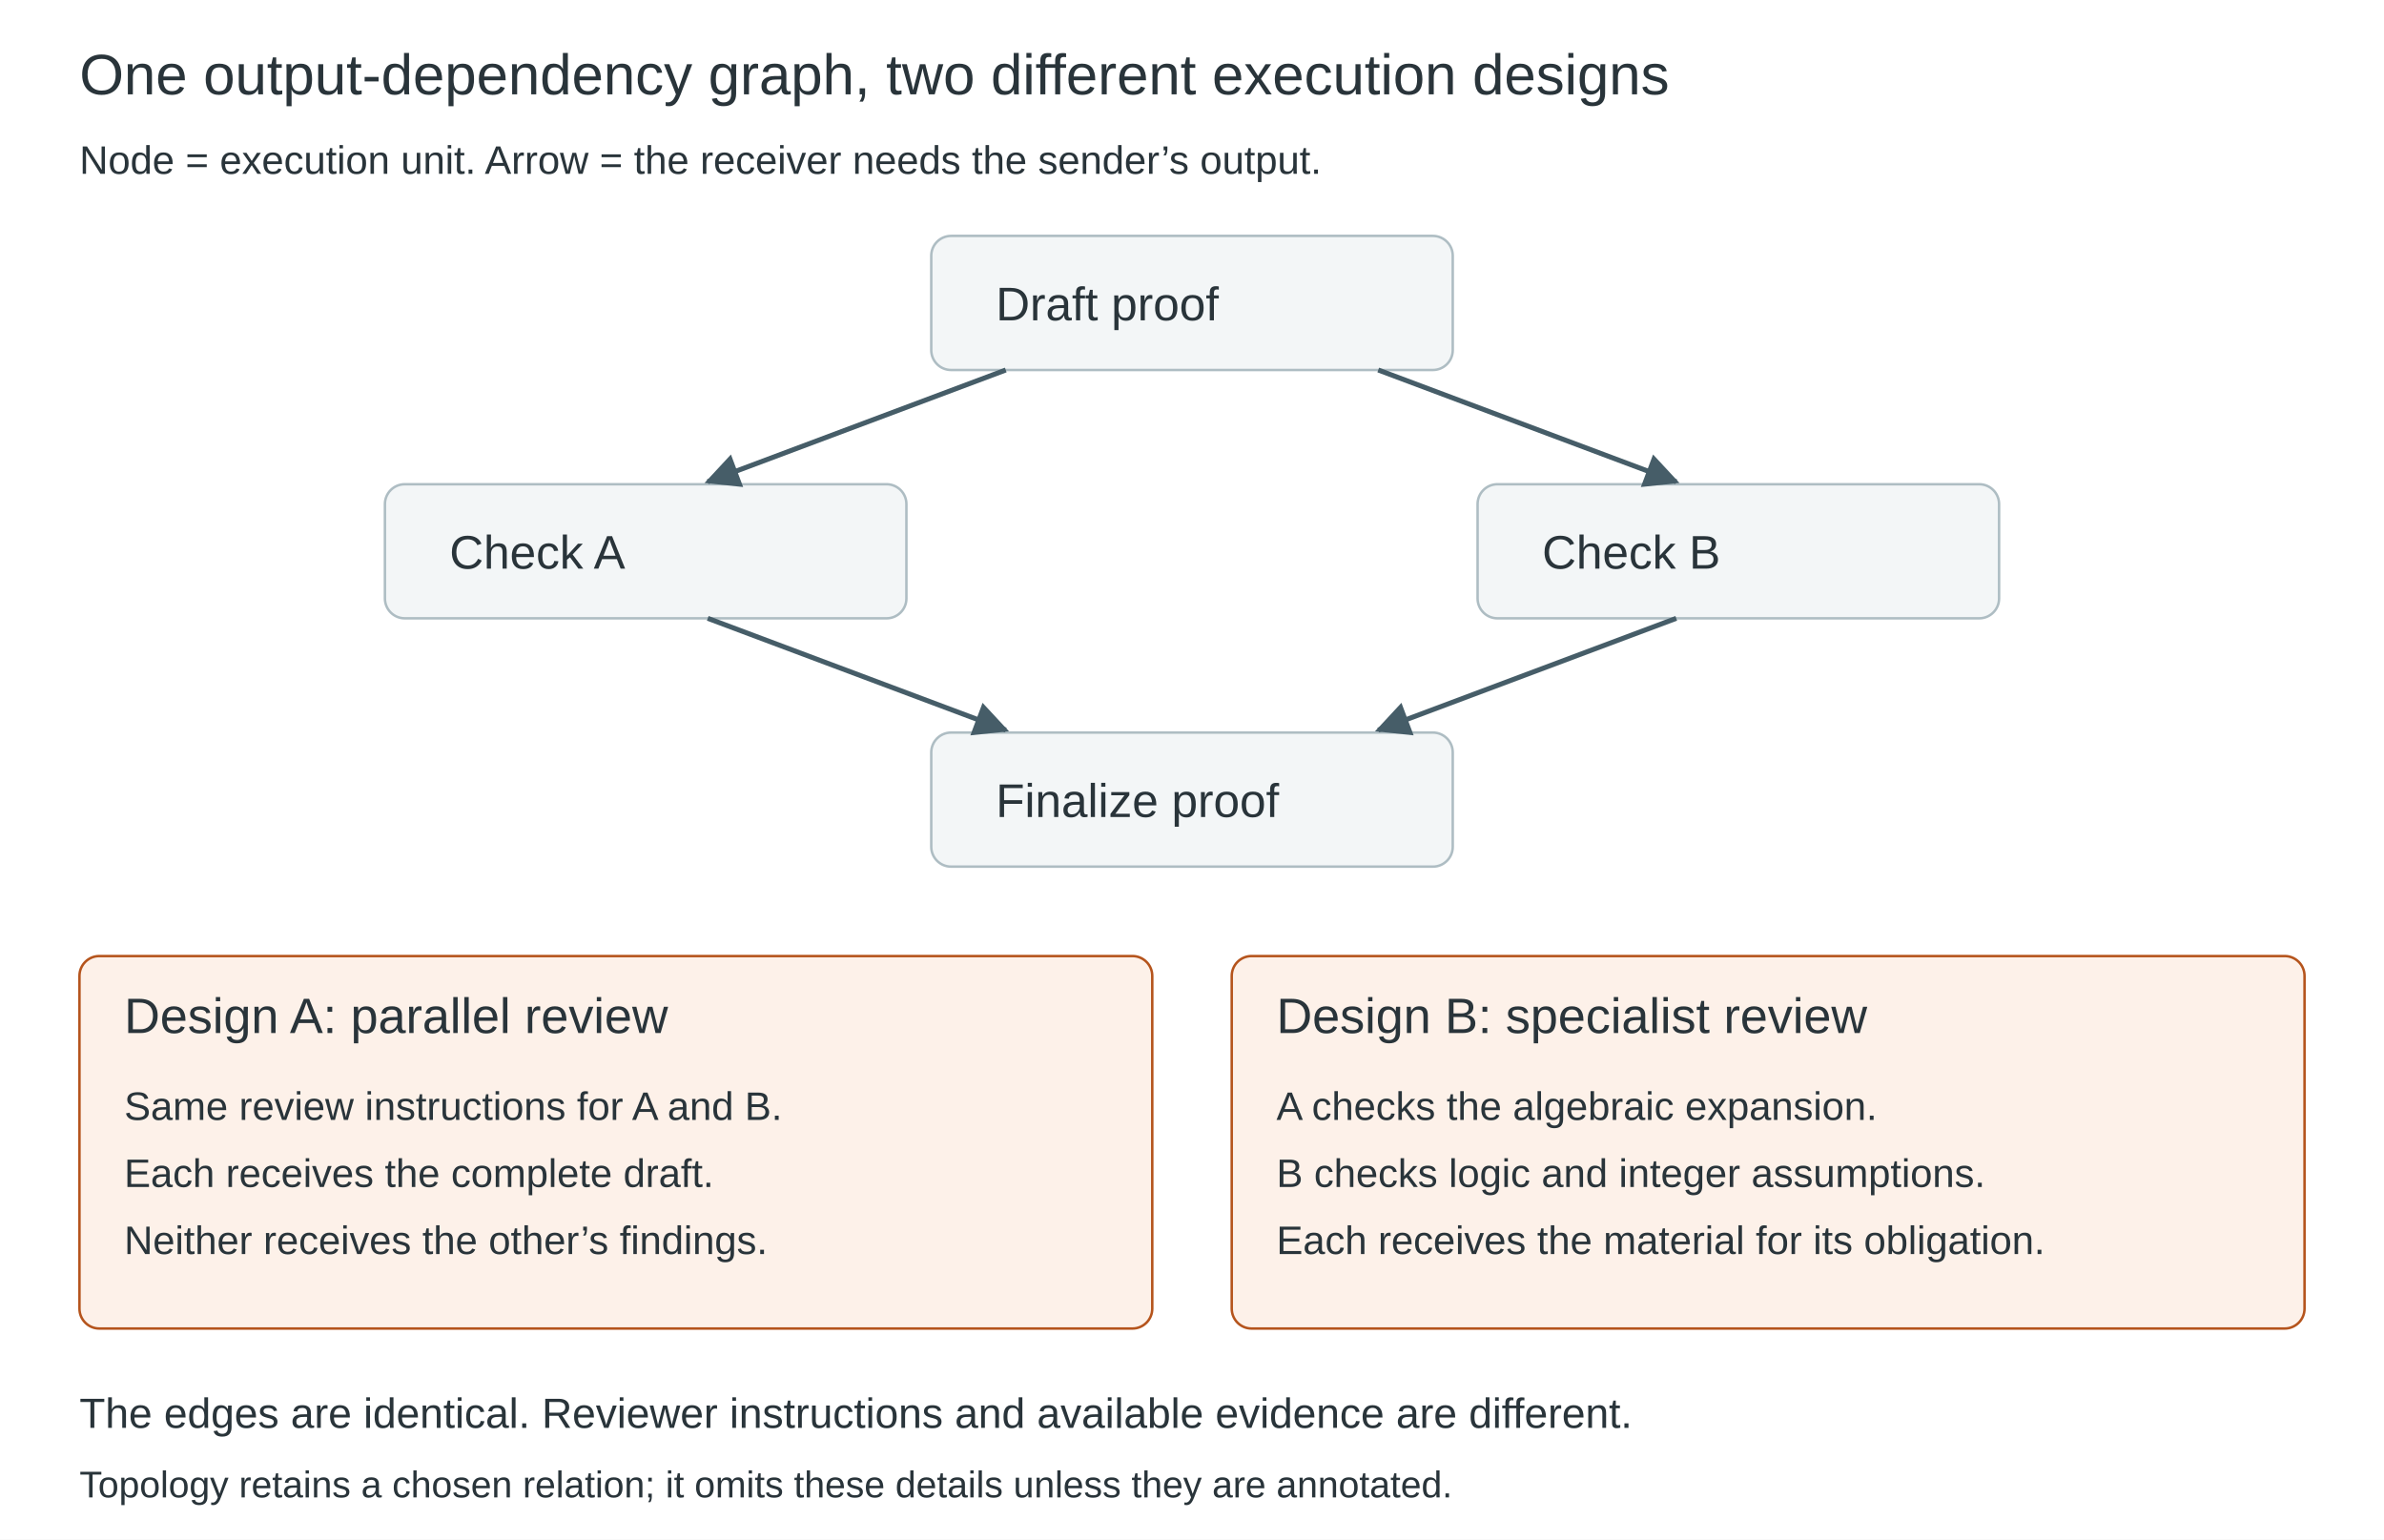
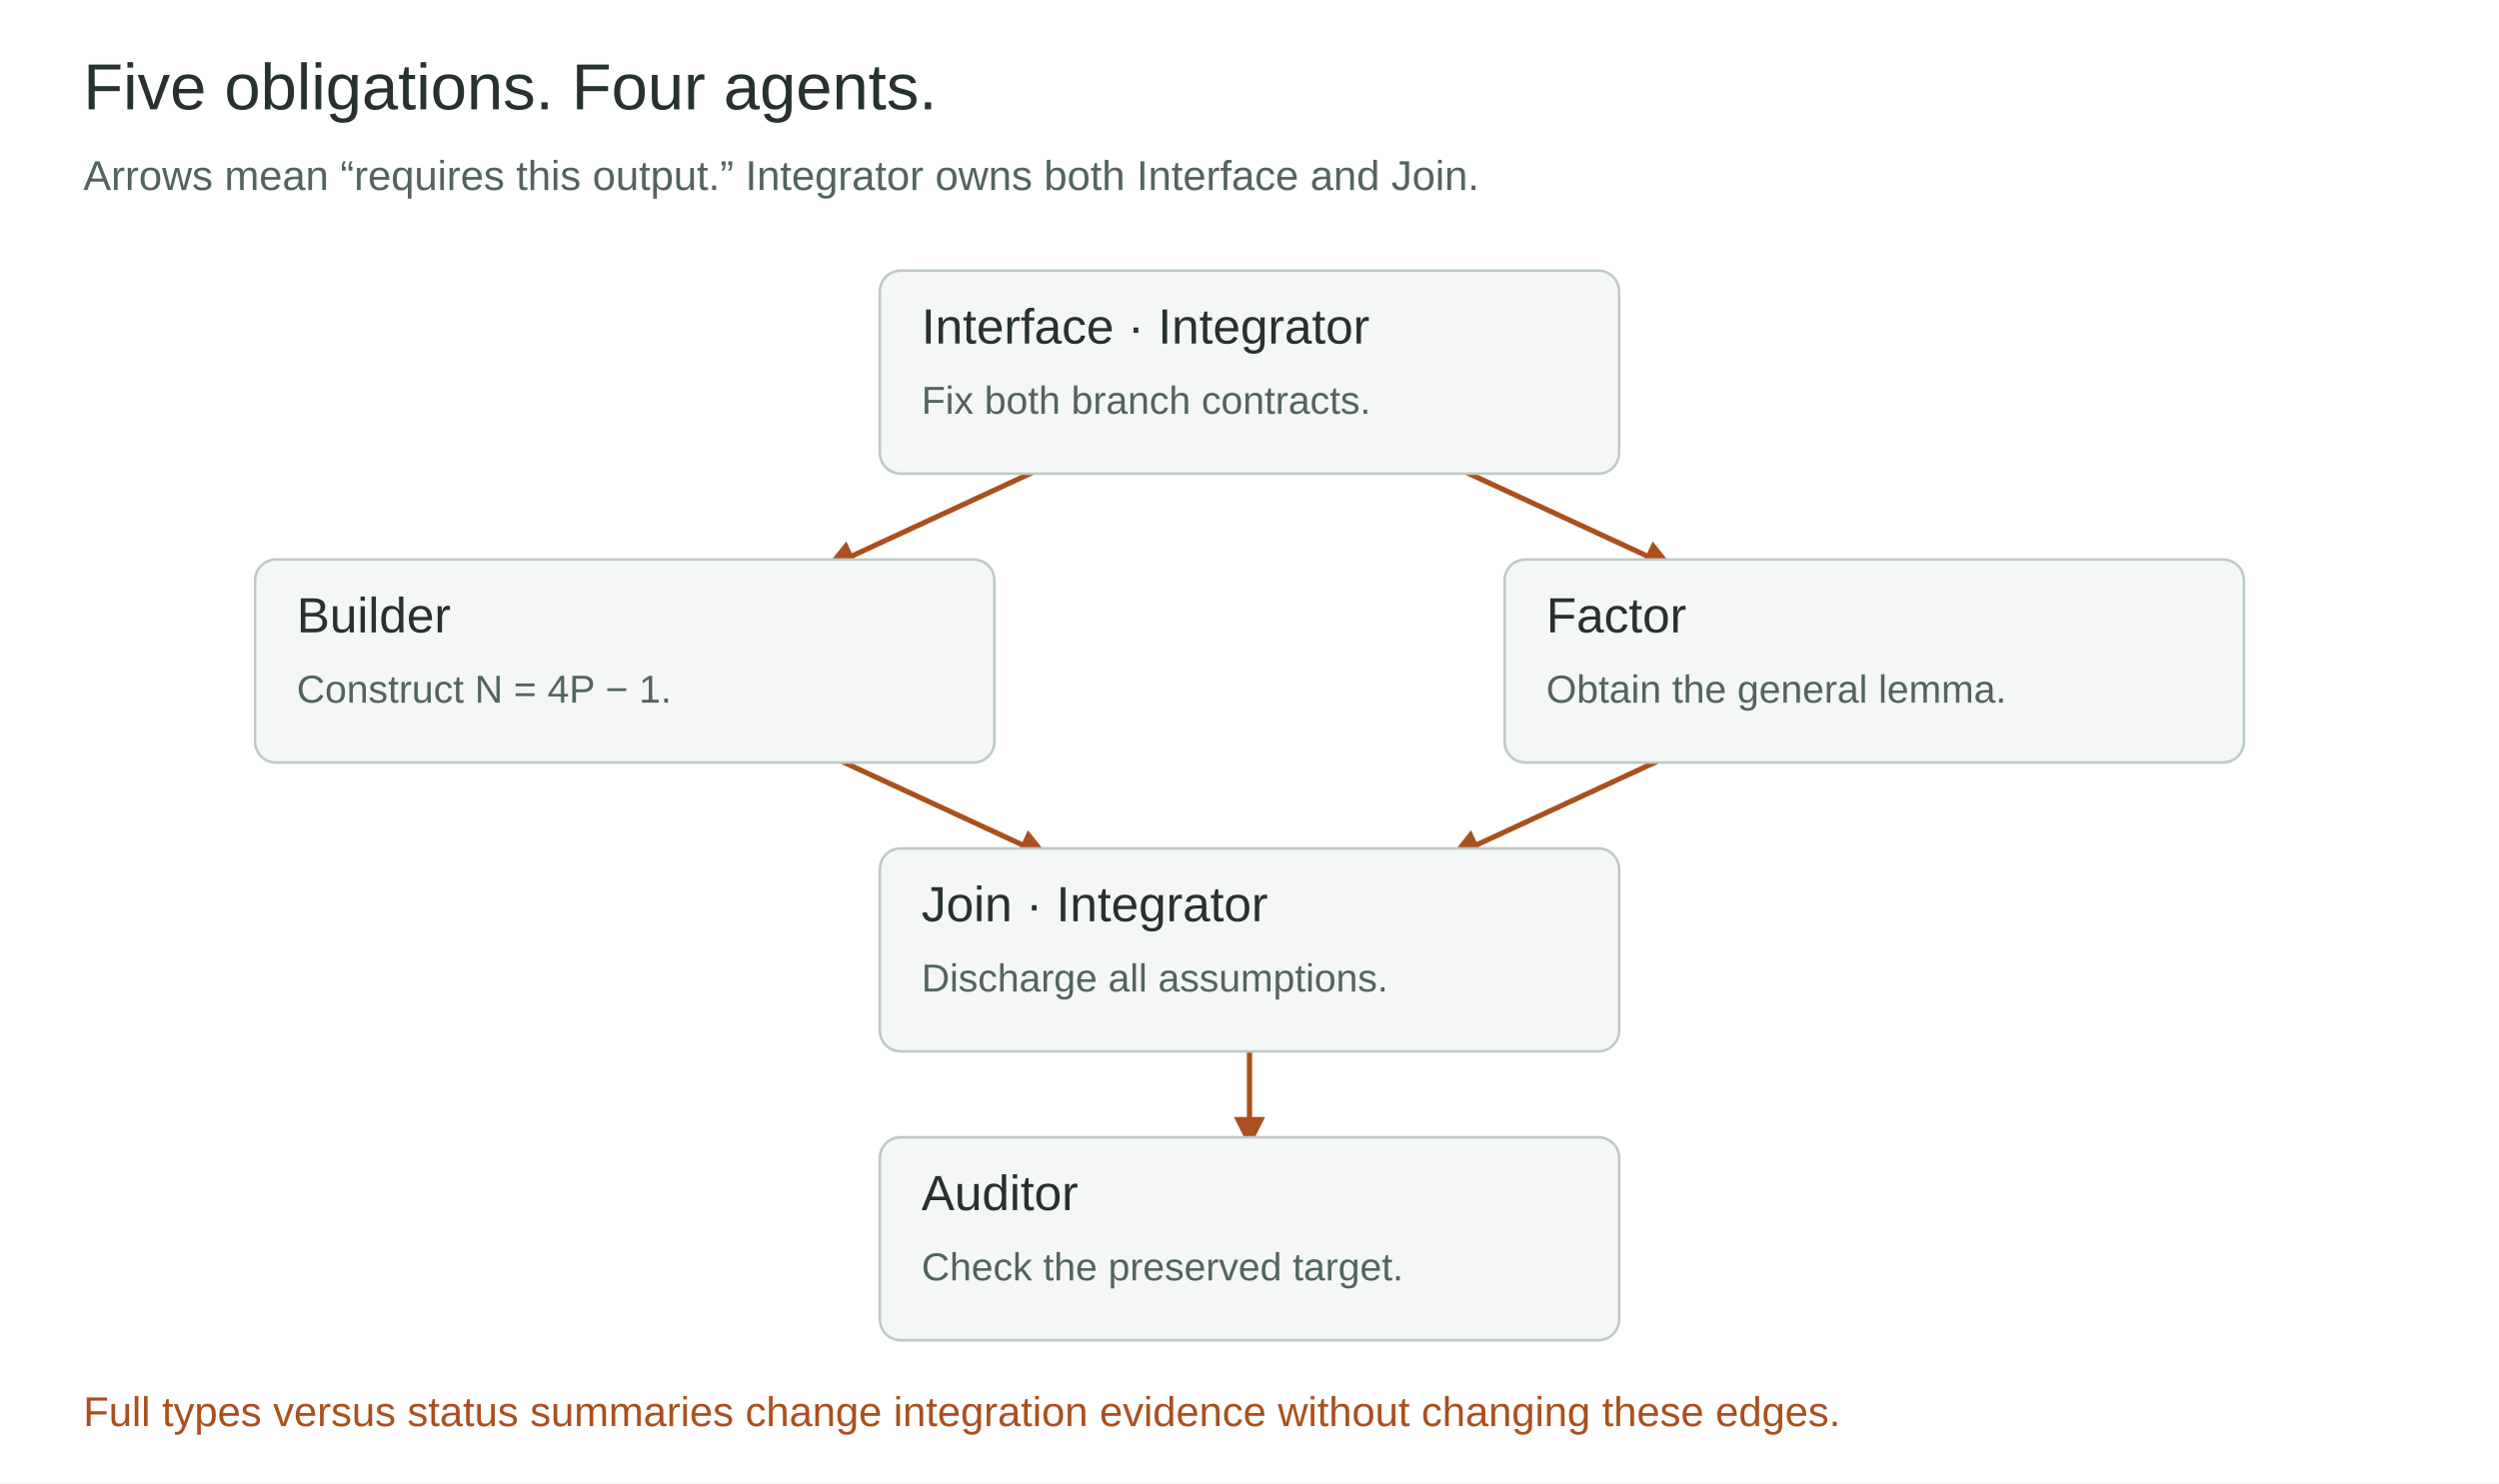
- <svg xmlns="http://www.w3.org/2000/svg" width="960" height="620" viewBox="0 0 960 620" font-family="Arial, sans-serif">
+ <svg xmlns="http://www.w3.org/2000/svg" width="960" height="570" viewBox="0 0 960 570" role="img">
+   <rect width="960" height="570" fill="#fff" />
+   <style>
+     text {
+       font-family: Arial, sans-serif;
+       fill: #27312f;
+     }
+     .muted {
+       fill: #52645e;
+     }
+     .accent {
+       fill: #aa501e;
+     }
+   </style>
  <defs>
-     <marker id="arr" viewBox="0 0 10 10" refX="9" refY="5" markerWidth="7" markerHeight="7" orient="auto">
-       <path d="M0 0L10 5L0 10Z" fill="#465d68" />
+     <marker id="arrow" viewBox="0 0 10 10" refX="9" refY="5" markerWidth="6" markerHeight="6" orient="auto">
+       <path d="M0 0L10 5L0 10Z" fill="#aa501e" />
    </marker>
  </defs>
-   <rect width="960" height="620" fill="#fff" />
-   <text x="32" y="38" font-size="23" fill="#29343a">
-     One output-dependency graph, two different execution designs
+   <text x="32" y="42" font-size="25" class="">Five obligations. Four agents.</text>
+   <text x="32" y="73" font-size="16" class="muted">
+     Arrows mean “requires this output.” Integrator owns both Interface and Join.
  </text>
-   <text x="32" y="70" font-size="16" fill="#29343a">
-     Node = execution unit. Arrow = the receiver needs the sender’s output.
-   </text>
-   <rect x="375" y="95" width="210" height="54" rx="8" fill="#f3f6f7" stroke="#aebdc3" />
-   <text x="401" y="129" font-size="19" fill="#29343a">Draft proof</text>
-   <rect x="155" y="195" width="210" height="54" rx="8" fill="#f3f6f7" stroke="#aebdc3" />
-   <text x="181" y="229" font-size="19" fill="#29343a">Check A</text>
-   <rect x="595" y="195" width="210" height="54" rx="8" fill="#f3f6f7" stroke="#aebdc3" />
-   <text x="621" y="229" font-size="19" fill="#29343a">Check B</text>
-   <rect x="375" y="295" width="210" height="54" rx="8" fill="#f3f6f7" stroke="#aebdc3" />
-   <text x="401" y="329" font-size="19" fill="#29343a">Finalize proof</text>
-   <path d="M405 149L285 194" stroke="#465d68" stroke-width="2" fill="none" marker-end="url(#arr)" />
-   <path d="M555 149L675 194" stroke="#465d68" stroke-width="2" fill="none" marker-end="url(#arr)" />
-   <path d="M285 249L405 294" stroke="#465d68" stroke-width="2" fill="none" marker-end="url(#arr)" />
-   <path d="M675 249L555 294" stroke="#465d68" stroke-width="2" fill="none" marker-end="url(#arr)" />
-   <rect x="32" y="385" width="432" height="150" rx="8" fill="#fdf1e9" stroke="#b5541c" />
-   <text x="50" y="416" font-size="20" fill="#29343a">Design A: parallel review</text>
-   <text x="50" y="451" font-size="16" fill="#29343a">Same review instructions for A and B.</text>
-   <text x="50" y="478" font-size="16" fill="#29343a">Each receives the complete draft.</text>
-   <text x="50" y="505" font-size="16" fill="#29343a">Neither receives the other’s findings.</text>
-   <rect x="496" y="385" width="432" height="150" rx="8" fill="#fdf1e9" stroke="#b5541c" />
-   <text x="514" y="416" font-size="20" fill="#29343a">Design B: specialist review</text>
-   <text x="514" y="451" font-size="16" fill="#29343a">A checks the algebraic expansion.</text>
-   <text x="514" y="478" font-size="16" fill="#29343a">B checks logic and integer assumptions.</text>
-   <text x="514" y="505" font-size="16" fill="#29343a">
-     Each receives the material for its obligation.
-   </text>
-   <text x="32" y="575" font-size="17" fill="#29343a">
-     The edges are identical. Reviewer instructions and available evidence are different.
-   </text>
-   <text x="32" y="603" font-size="15" fill="#29343a">
-     Topology retains a chosen relation; it omits these details unless they are annotated.
+   <line x1="402.162" y1="179.0" x2="317.838" y2="218.0" stroke="#aa501e" stroke-width="2" marker-end="url(#arrow)" />
+   <line x1="557.838" y1="179.0" x2="642.162" y2="218.0" stroke="#aa501e" stroke-width="2" marker-end="url(#arrow)" />
+   <line x1="317.838" y1="290.0" x2="402.162" y2="329.0" stroke="#aa501e" stroke-width="2" marker-end="url(#arrow)" />
+   <line x1="642.162" y1="290.0" x2="557.838" y2="329.0" stroke="#aa501e" stroke-width="2" marker-end="url(#arrow)" />
+   <line x1="480.0" y1="401.0" x2="480.0" y2="440.0" stroke="#aa501e" stroke-width="2" marker-end="url(#arrow)" />
+   <rect x="338" y="104" width="284" height="78" rx="8" fill="#f4f7f5" stroke="#bdcbc3" />
+   <text x="354" y="132" font-size="19" class="">Interface · Integrator</text>
+   <text x="354" y="159" font-size="15" class="muted">Fix both branch contracts.</text>
+   <rect x="98" y="215" width="284" height="78" rx="8" fill="#f4f7f5" stroke="#bdcbc3" />
+   <text x="114" y="243" font-size="19" class="">Builder</text>
+   <text x="114" y="270" font-size="15" class="muted">Construct N = 4P − 1.</text>
+   <rect x="578" y="215" width="284" height="78" rx="8" fill="#f4f7f5" stroke="#bdcbc3" />
+   <text x="594" y="243" font-size="19" class="">Factor</text>
+   <text x="594" y="270" font-size="15" class="muted">Obtain the general lemma.</text>
+   <rect x="338" y="326" width="284" height="78" rx="8" fill="#f4f7f5" stroke="#bdcbc3" />
+   <text x="354" y="354" font-size="19" class="">Join · Integrator</text>
+   <text x="354" y="381" font-size="15" class="muted">Discharge all assumptions.</text>
+   <rect x="338" y="437" width="284" height="78" rx="8" fill="#f4f7f5" stroke="#bdcbc3" />
+   <text x="354" y="465" font-size="19" class="">Auditor</text>
+   <text x="354" y="492" font-size="15" class="muted">Check the preserved target.</text>
+   <text x="32" y="548" font-size="16" class="accent">
+     Full types versus status summaries change integration evidence without changing these edges.
  </text>
</svg>
